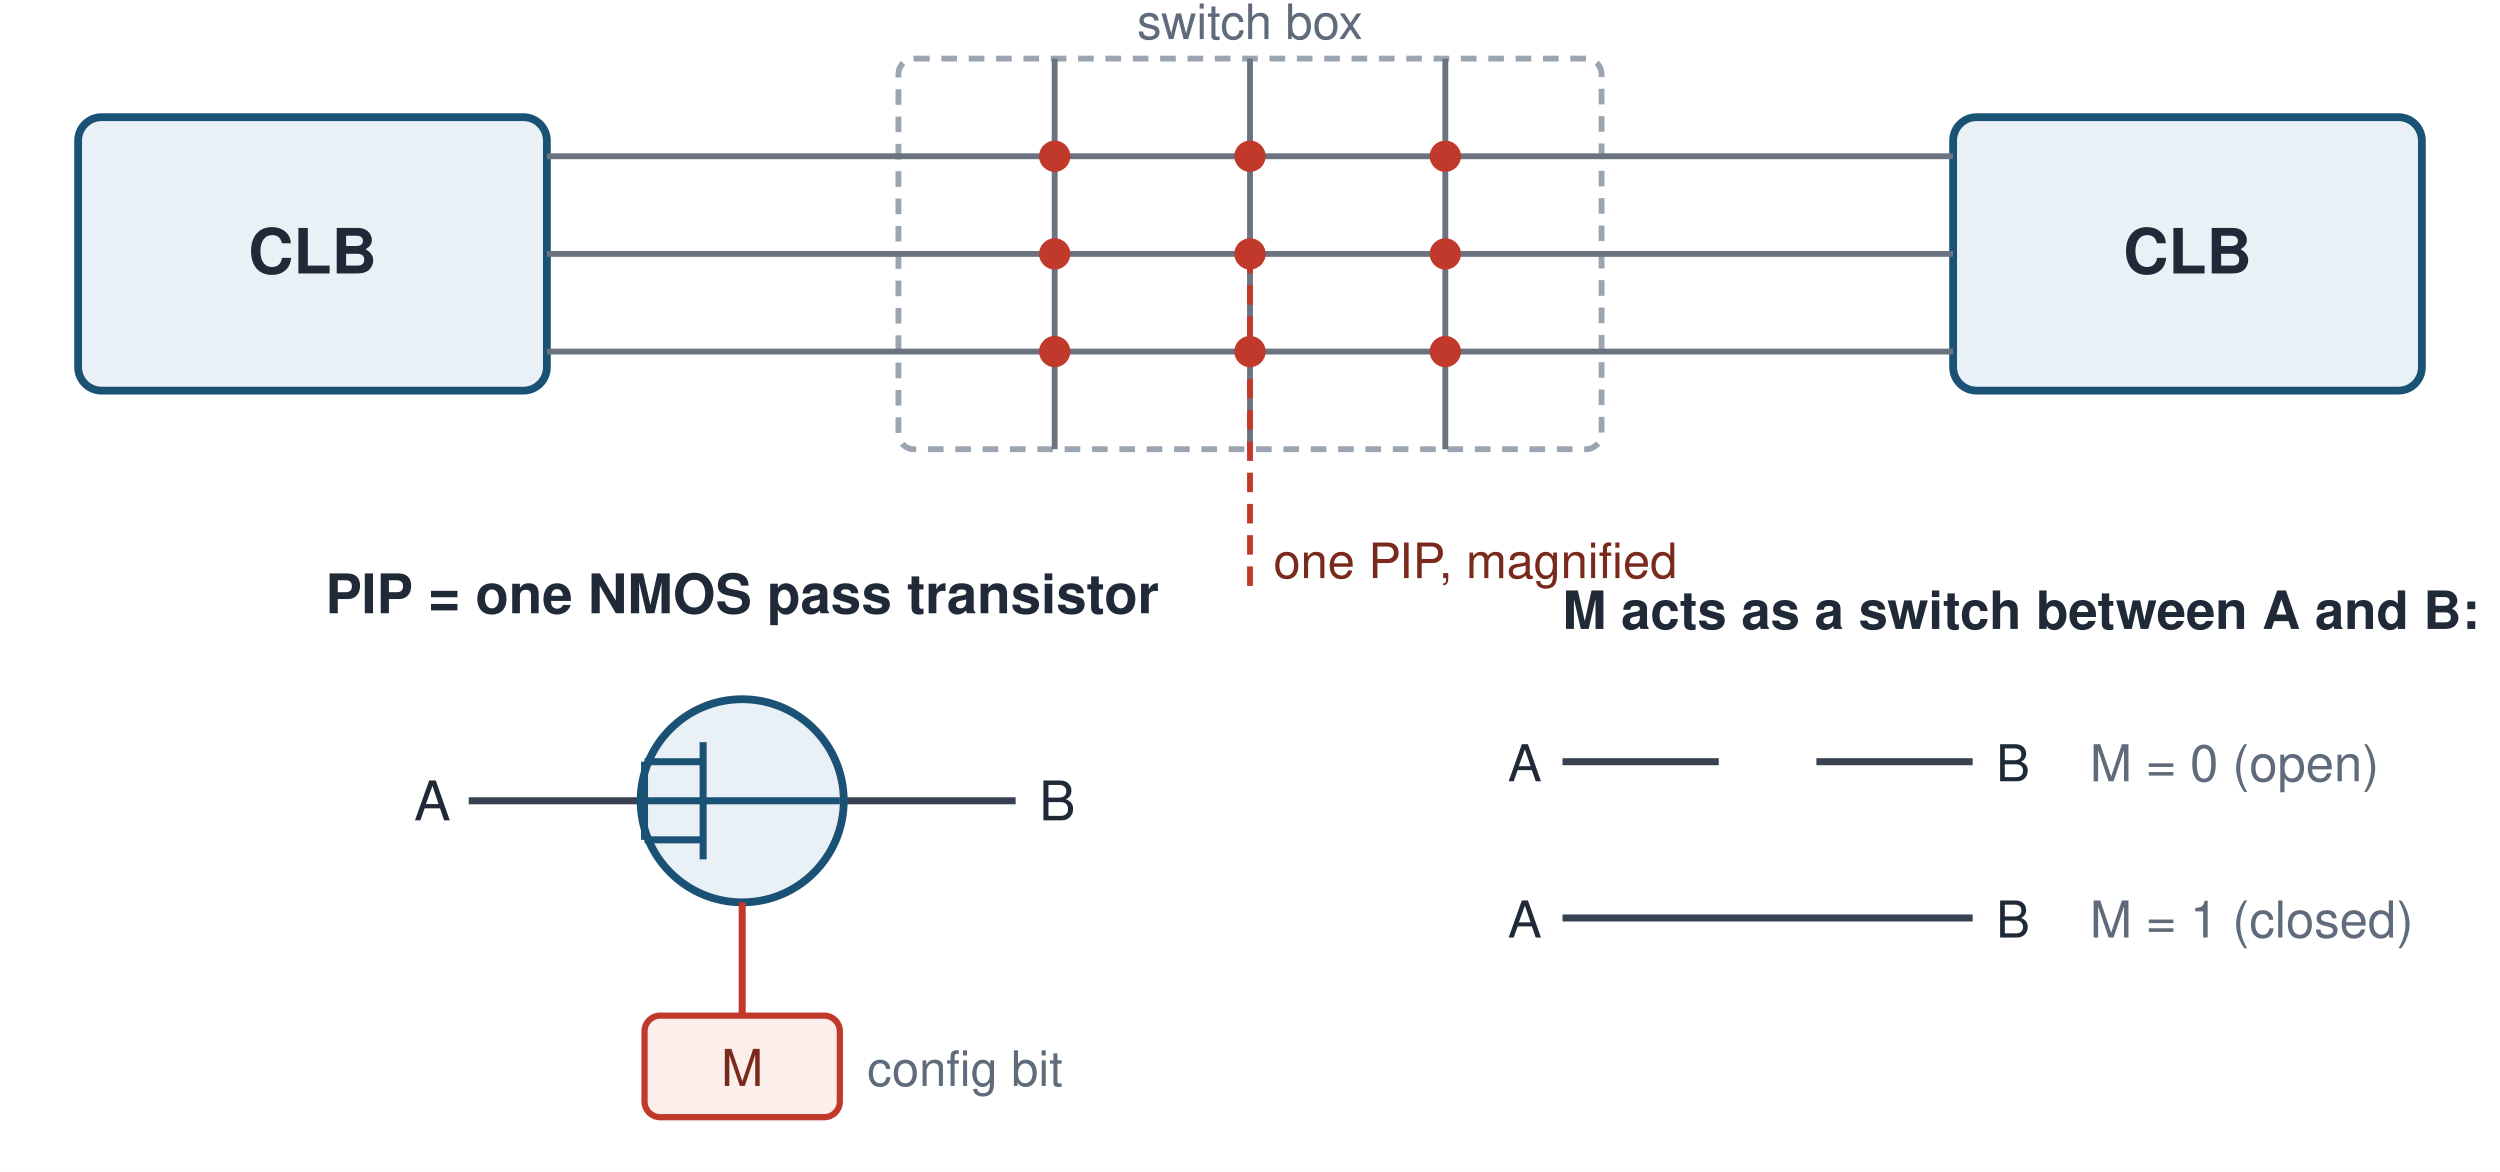
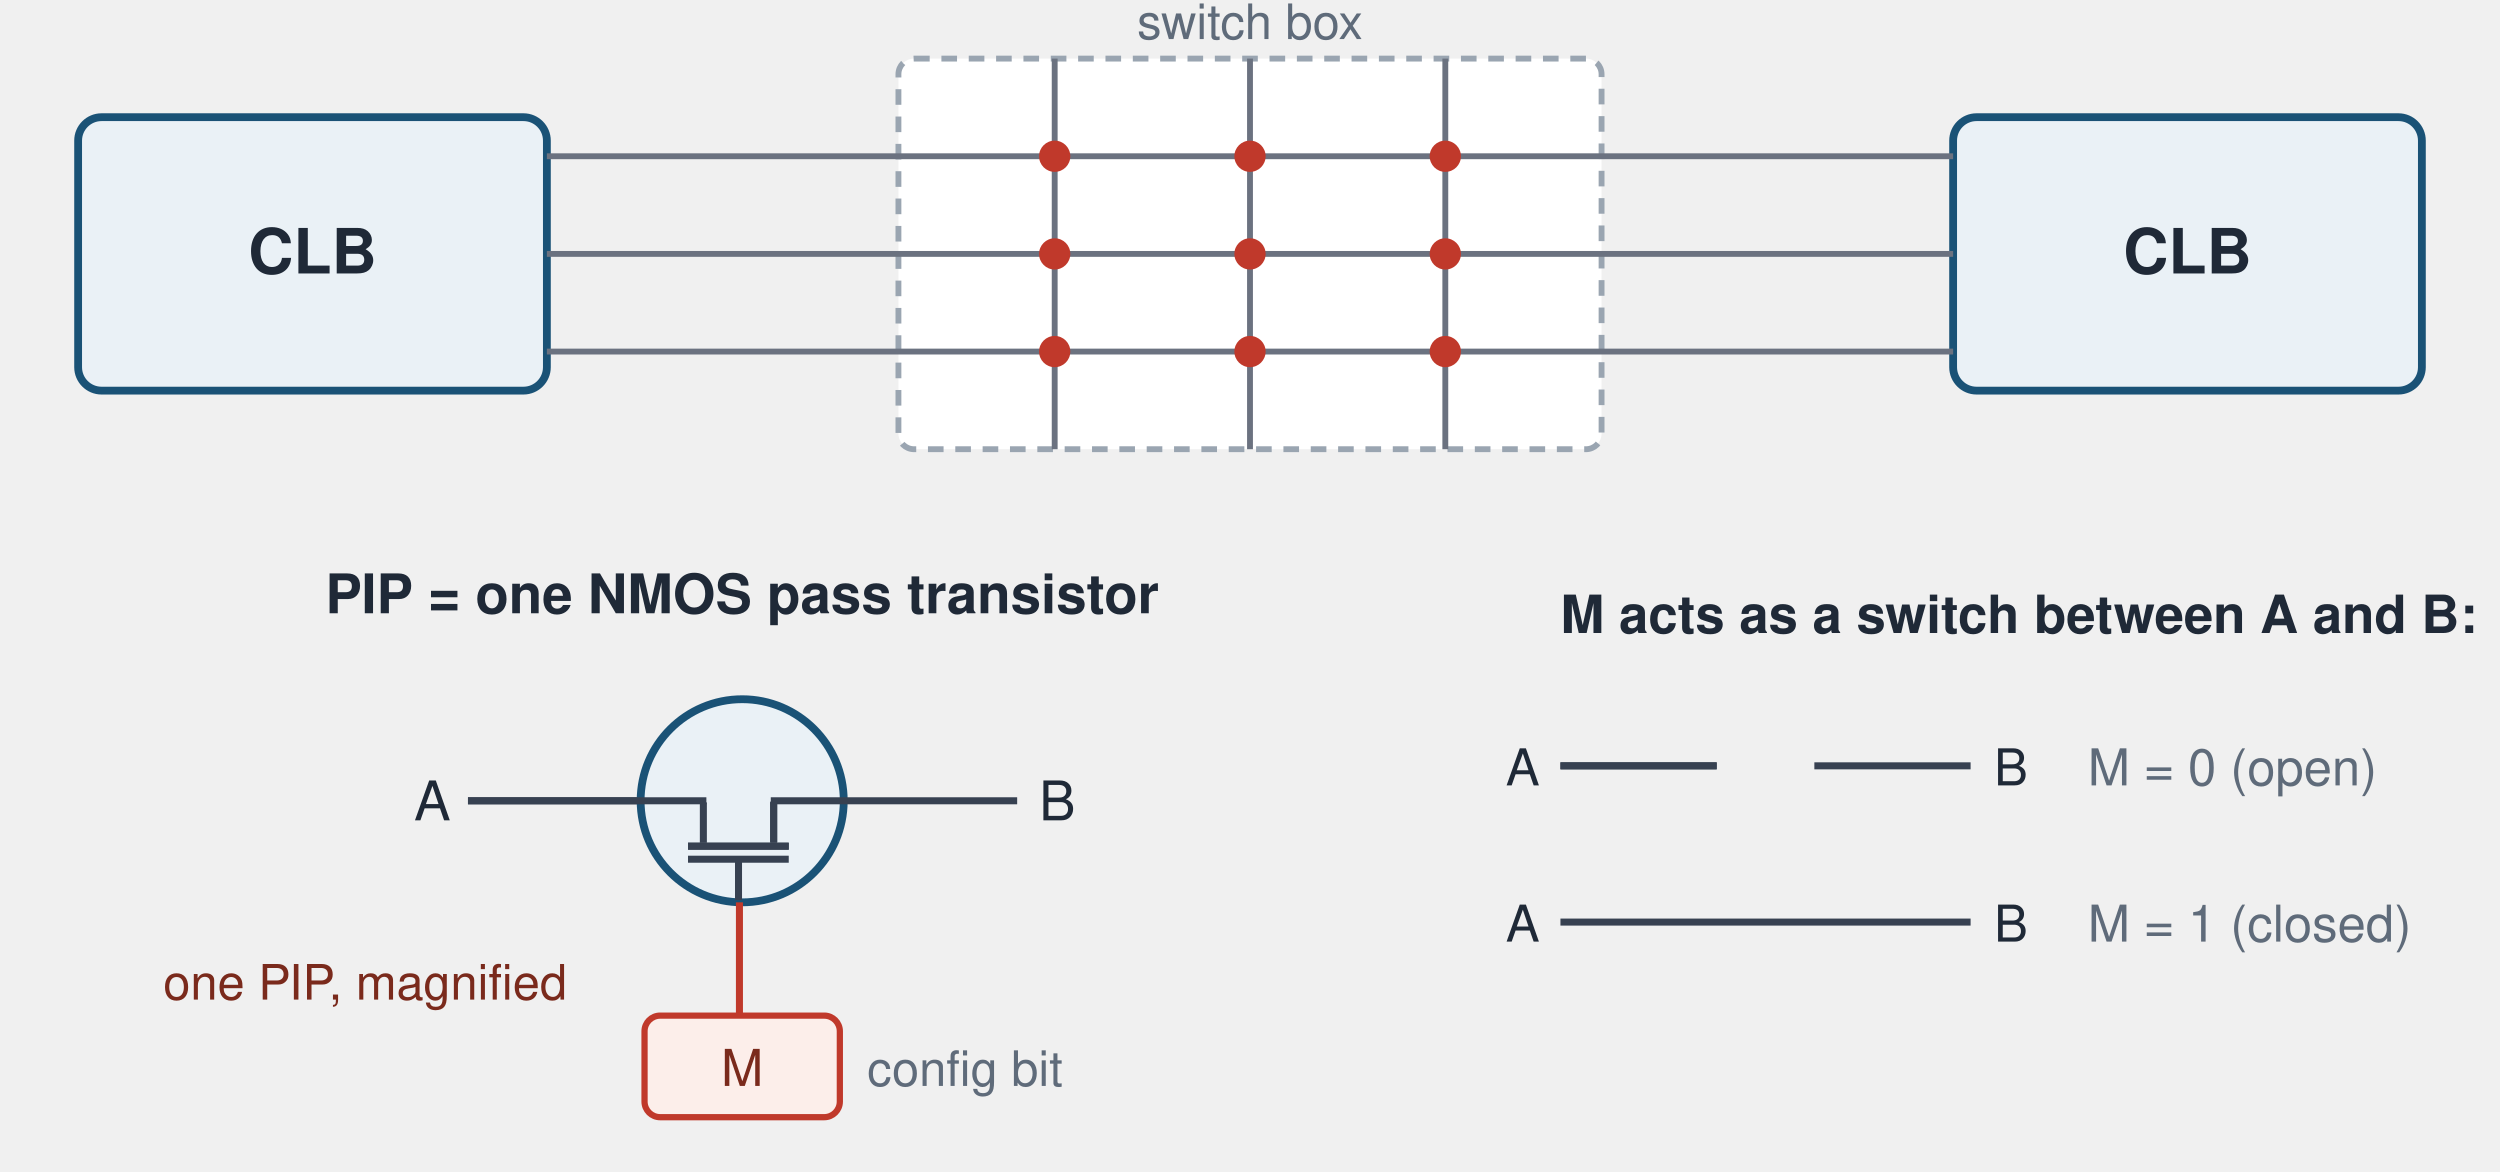
- <svg xmlns="http://www.w3.org/2000/svg" width="640" height="300" viewBox="0 0 640 300" font-family="Helvetica, Arial, sans-serif">
-   <rect width="640" height="300" fill="#ffffff" />
-   <rect x="20" y="30" width="120" height="70" rx="6" fill="#EAF1F6" stroke="#1A5276" stroke-width="2" />
-   <text x="80" y="70" text-anchor="middle" font-size="16" font-weight="600" fill="#1f2937">CLB</text>
-   <rect x="500" y="30" width="120" height="70" rx="6" fill="#EAF1F6" stroke="#1A5276" stroke-width="2" />
-   <text x="560" y="70" text-anchor="middle" font-size="16" font-weight="600" fill="#1f2937">CLB</text>
-   <rect x="230" y="15" width="180" height="100" rx="4" fill="#ffffff" stroke="#9aa5b1" stroke-width="1.5" stroke-dasharray="4 3" />
-   <text x="320" y="10" text-anchor="middle" font-size="12.5" fill="#5f6b7a">switch box</text>
-   <line x1="140" y1="40" x2="500" y2="40" stroke="#6b7280" stroke-width="1.5" />
-   <line x1="140" y1="65" x2="500" y2="65" stroke="#6b7280" stroke-width="1.5" />
-   <line x1="140" y1="90" x2="500" y2="90" stroke="#6b7280" stroke-width="1.5" />
-   <line x1="270" y1="15" x2="270" y2="115" stroke="#6b7280" stroke-width="1.5" />
-   <line x1="320" y1="15" x2="320" y2="115" stroke="#6b7280" stroke-width="1.5" />
-   <line x1="370" y1="15" x2="370" y2="115" stroke="#6b7280" stroke-width="1.5" />
-   <circle cx="270" cy="40" r="4" fill="#C0392B" />
-   <circle cx="320" cy="40" r="4" fill="#C0392B" />
-   <circle cx="370" cy="40" r="4" fill="#C0392B" />
-   <circle cx="270" cy="65" r="4" fill="#C0392B" />
-   <circle cx="320" cy="65" r="4" fill="#C0392B" />
-   <circle cx="370" cy="65" r="4" fill="#C0392B" />
-   <circle cx="270" cy="90" r="4" fill="#C0392B" />
-   <circle cx="320" cy="90" r="4" fill="#C0392B" />
-   <circle cx="370" cy="90" r="4" fill="#C0392B" />
-   <line x1="320" y1="65" x2="320" y2="150" stroke="#C0392B" stroke-width="1.5" stroke-dasharray="5 3" />
-   <text x="326" y="148" font-size="12.5" fill="#7a2a1c">one PIP, magnified</text>
-   <g transform="translate(120,165)">
-     <text x="70" y="-8" text-anchor="middle" font-size="14" font-weight="600" fill="#1f2937">PIP = one NMOS pass transistor</text>
-     <line x1="0" y1="40" x2="45" y2="40" stroke="#374151" stroke-width="1.8" />
-     <text x="-14" y="45" font-size="14" fill="#1f2937">A</text>
-     <line x1="95" y1="40" x2="140" y2="40" stroke="#374151" stroke-width="1.8" />
-     <text x="146" y="45" font-size="14" fill="#1f2937">B</text>
-     <circle cx="70" cy="40" r="26" fill="#EAF1F6" stroke="#1A5276" stroke-width="2" />
-     <path d="M 45 30 L 45 50 M 45 30 L 60 30 M 45 40 L 60 40 M 45 50 L 60 50 M 60 25 L 60 55 M 60 40 L 95 40" fill="none" stroke="#1A5276" stroke-width="1.8" />
-     <line x1="70" y1="66" x2="70" y2="95" stroke="#C0392B" stroke-width="1.8" />
-     <rect x="45" y="95" width="50" height="26" rx="4" fill="#FCEEEA" stroke="#C0392B" stroke-width="1.6" />
-     <text x="70" y="113" text-anchor="middle" font-size="13" fill="#7a2a1c">M</text>
-     <text x="102" y="113" font-size="12.5" fill="#5f6b7a">config bit</text>
-   </g>
-   <g transform="translate(400,175)">
-     <text x="0" y="-14" font-size="13.5" font-weight="600" fill="#1f2937">M acts as a switch between A and B:</text>
-     <line x1="0" y1="20" x2="40" y2="20" stroke="#374151" stroke-width="1.8" />
-     <text x="-14" y="25" font-size="13" fill="#1f2937">A</text>
-     <line x1="65" y1="20" x2="105" y2="20" stroke="#374151" stroke-width="1.8" />
-     <text x="111" y="25" font-size="13" fill="#1f2937">B</text>
-     <text x="135" y="25" font-size="13" fill="#5f6b7a">M = 0 (open)</text>
-     <line x1="0" y1="60" x2="105" y2="60" stroke="#374151" stroke-width="1.8" />
-     <text x="-14" y="65" font-size="13" fill="#1f2937">A</text>
-     <text x="111" y="65" font-size="13" fill="#1f2937">B</text>
-     <text x="135" y="65" font-size="13" fill="#5f6b7a">M = 1 (closed)</text>
+ <svg xmlns="http://www.w3.org/2000/svg" width="640" height="300" font-family="Helvetica, Arial, sans-serif">
+   <g>
+     <rect id="svg_2" stroke-width="2" stroke="#1A5276" fill="#EAF1F6" rx="6" height="70" width="120" y="30" x="20" />
+     <text id="svg_3" fill="#1f2937" font-weight="600" font-size="16" text-anchor="middle" y="70" x="80">CLB</text>
+     <rect id="svg_4" stroke-width="2" stroke="#1A5276" fill="#EAF1F6" rx="6" height="70" width="120" y="30" x="500" />
+     <text id="svg_5" fill="#1f2937" font-weight="600" font-size="16" text-anchor="middle" y="70" x="560">CLB</text>
+     <rect id="svg_6" stroke-dasharray="4 3" stroke-width="1.5" stroke="#9aa5b1" fill="#ffffff" rx="4" height="100" width="180" y="15" x="230" />
+     <text id="svg_7" fill="#5f6b7a" font-size="12.5" text-anchor="middle" y="10" x="320">switch box</text>
+     <line id="svg_8" stroke-width="1.5" stroke="#6b7280" y2="40" x2="500" y1="40" x1="140" />
+     <line id="svg_9" stroke-width="1.5" stroke="#6b7280" y2="65" x2="500" y1="65" x1="140" />
+     <line id="svg_10" stroke-width="1.5" stroke="#6b7280" y2="90" x2="500" y1="90" x1="140" />
+     <line id="svg_11" stroke-width="1.5" stroke="#6b7280" y2="115" x2="270" y1="15" x1="270" />
+     <line id="svg_12" stroke-width="1.5" stroke="#6b7280" y2="115" x2="320" y1="15" x1="320" />
+     <line id="svg_13" stroke-width="1.5" stroke="#6b7280" y2="115" x2="370" y1="15" x1="370" />
+     <circle id="svg_14" fill="#C0392B" r="4" cy="40" cx="270" />
+     <circle id="svg_15" fill="#C0392B" r="4" cy="40" cx="320" />
+     <circle id="svg_16" fill="#C0392B" r="4" cy="40" cx="370" />
+     <circle id="svg_17" fill="#C0392B" r="4" cy="65" cx="270" />
+     <circle id="svg_18" fill="#C0392B" r="4" cy="65" cx="320" />
+     <circle id="svg_19" fill="#C0392B" r="4" cy="65" cx="370" />
+     <circle id="svg_20" fill="#C0392B" r="4" cy="90" cx="270" />
+     <circle id="svg_21" fill="#C0392B" r="4" cy="90" cx="320" />
+     <circle id="svg_22" fill="#C0392B" r="4" cy="90" cx="370" />
+     <text id="svg_24" fill="#7a2a1c" font-size="12.5" y="255.895" x="41.79">one PIP, magnified</text>
+     <text id="svg_26" fill="#1f2937" font-weight="600" font-size="14" text-anchor="middle" y="157" x="190">PIP = one NMOS pass transistor</text>
+     <line id="svg_27" stroke-width="1.8" stroke="#374151" y2="205" x2="164.8" y1="205" x1="119.8" />
+     <text id="svg_28" fill="#1f2937" font-size="14" y="210" x="106">A</text>
+     <circle id="svg_31" stroke-width="2" stroke="#1A5276" fill="#EAF1F6" r="26" cy="205" cx="190" />
+     <line stroke="#374151" id="svg_29" stroke-width="1.8" y2="205" x2="260.393" y1="205" x1="197.318" />
+     <text id="svg_30" fill="#1f2937" font-size="14" y="210" x="266">B</text>
+     <line id="svg_33" stroke-width="1.8" stroke="#C0392B" y2="260" x2="189.296" y1="231" x1="189.296" />
+     <rect id="svg_34" stroke-width="1.6" stroke="#C0392B" fill="#FCEEEA" rx="4" height="26" width="50" y="260" x="165" />
+     <text id="svg_35" fill="#7a2a1c" font-size="13" text-anchor="middle" y="278" x="190">M</text>
+     <text id="svg_36" fill="#5f6b7a" font-size="12.5" y="278" x="222">config bit</text>
+     <text id="svg_38" fill="#1f2937" font-weight="600" font-size="13.5" y="162.053" x="399.474">M acts as a switch between A and B:</text>
+     <line id="svg_39" stroke-width="1.8" stroke="#374151" y2="196.053" x2="439.474" y1="196.053" x1="399.474" />
+     <text id="svg_40" fill="#1f2937" font-size="13" y="201.053" x="385.474">A</text>
+     <line id="svg_41" stroke-width="1.8" stroke="#374151" y2="196.053" x2="504.474" y1="196.053" x1="464.474" />
+     <text id="svg_42" fill="#1f2937" font-size="13" y="201.053" x="510.474">B</text>
+     <text id="svg_43" fill="#5f6b7a" font-size="13" y="201.053" x="534.474">M = 0 (open)</text>
+     <line id="svg_44" stroke-width="1.8" stroke="#374151" y2="236.053" x2="504.474" y1="236.053" x1="399.474" />
+     <text id="svg_45" fill="#1f2937" font-size="13" y="241.053" x="385.474">A</text>
+     <text id="svg_46" fill="#1f2937" font-size="13" y="241.053" x="510.474">B</text>
+     <text id="svg_47" fill="#5f6b7a" font-size="13" y="241.053" x="534.474">M = 1 (closed)</text>
+     <line id="svg_48" stroke-width="1.8" stroke="#374151" y2="196.053" x2="439.474" y1="196.053" x1="399.474" />
+     <g id="svg_57">
+       <path id="svg_50" d="m176.13,216.623l25.79,0" stroke-width="1.8" stroke="#374151" />
+       <path transform="rotate(90 180.06 210.593)" stroke="#374151" id="svg_51" d="m174.879,210.593l10.362,0" stroke-width="1.8" />
+       <path transform="rotate(90 198.06 210.385)" stroke="#374151" id="svg_52" d="m192.879,210.385l10.362,0" stroke-width="1.8" />
+       <path transform="rotate(90 198.06 210.593)" stroke="#374151" id="svg_53" d="m192.879,210.593l10.362,0" stroke-width="1.8" />
+       <path transform="rotate(90 189.06 225.244)" stroke="#374151" id="svg_54" d="m183.879,225.244l10.362,0" stroke-width="1.8" />
+       <path id="svg_55" d="m176.13,216.623l25.79,0" stroke-width="1.8" stroke="#374151" />
+       <path id="svg_56" d="m176.13,219.959l25.79,0" stroke-width="1.8" stroke="#374151" />
+     </g>
+     <line stroke="#374151" id="svg_59" stroke-width="1.8" y2="205" x2="180.832" y1="205" x1="119.8" />
  </g>
</svg>
